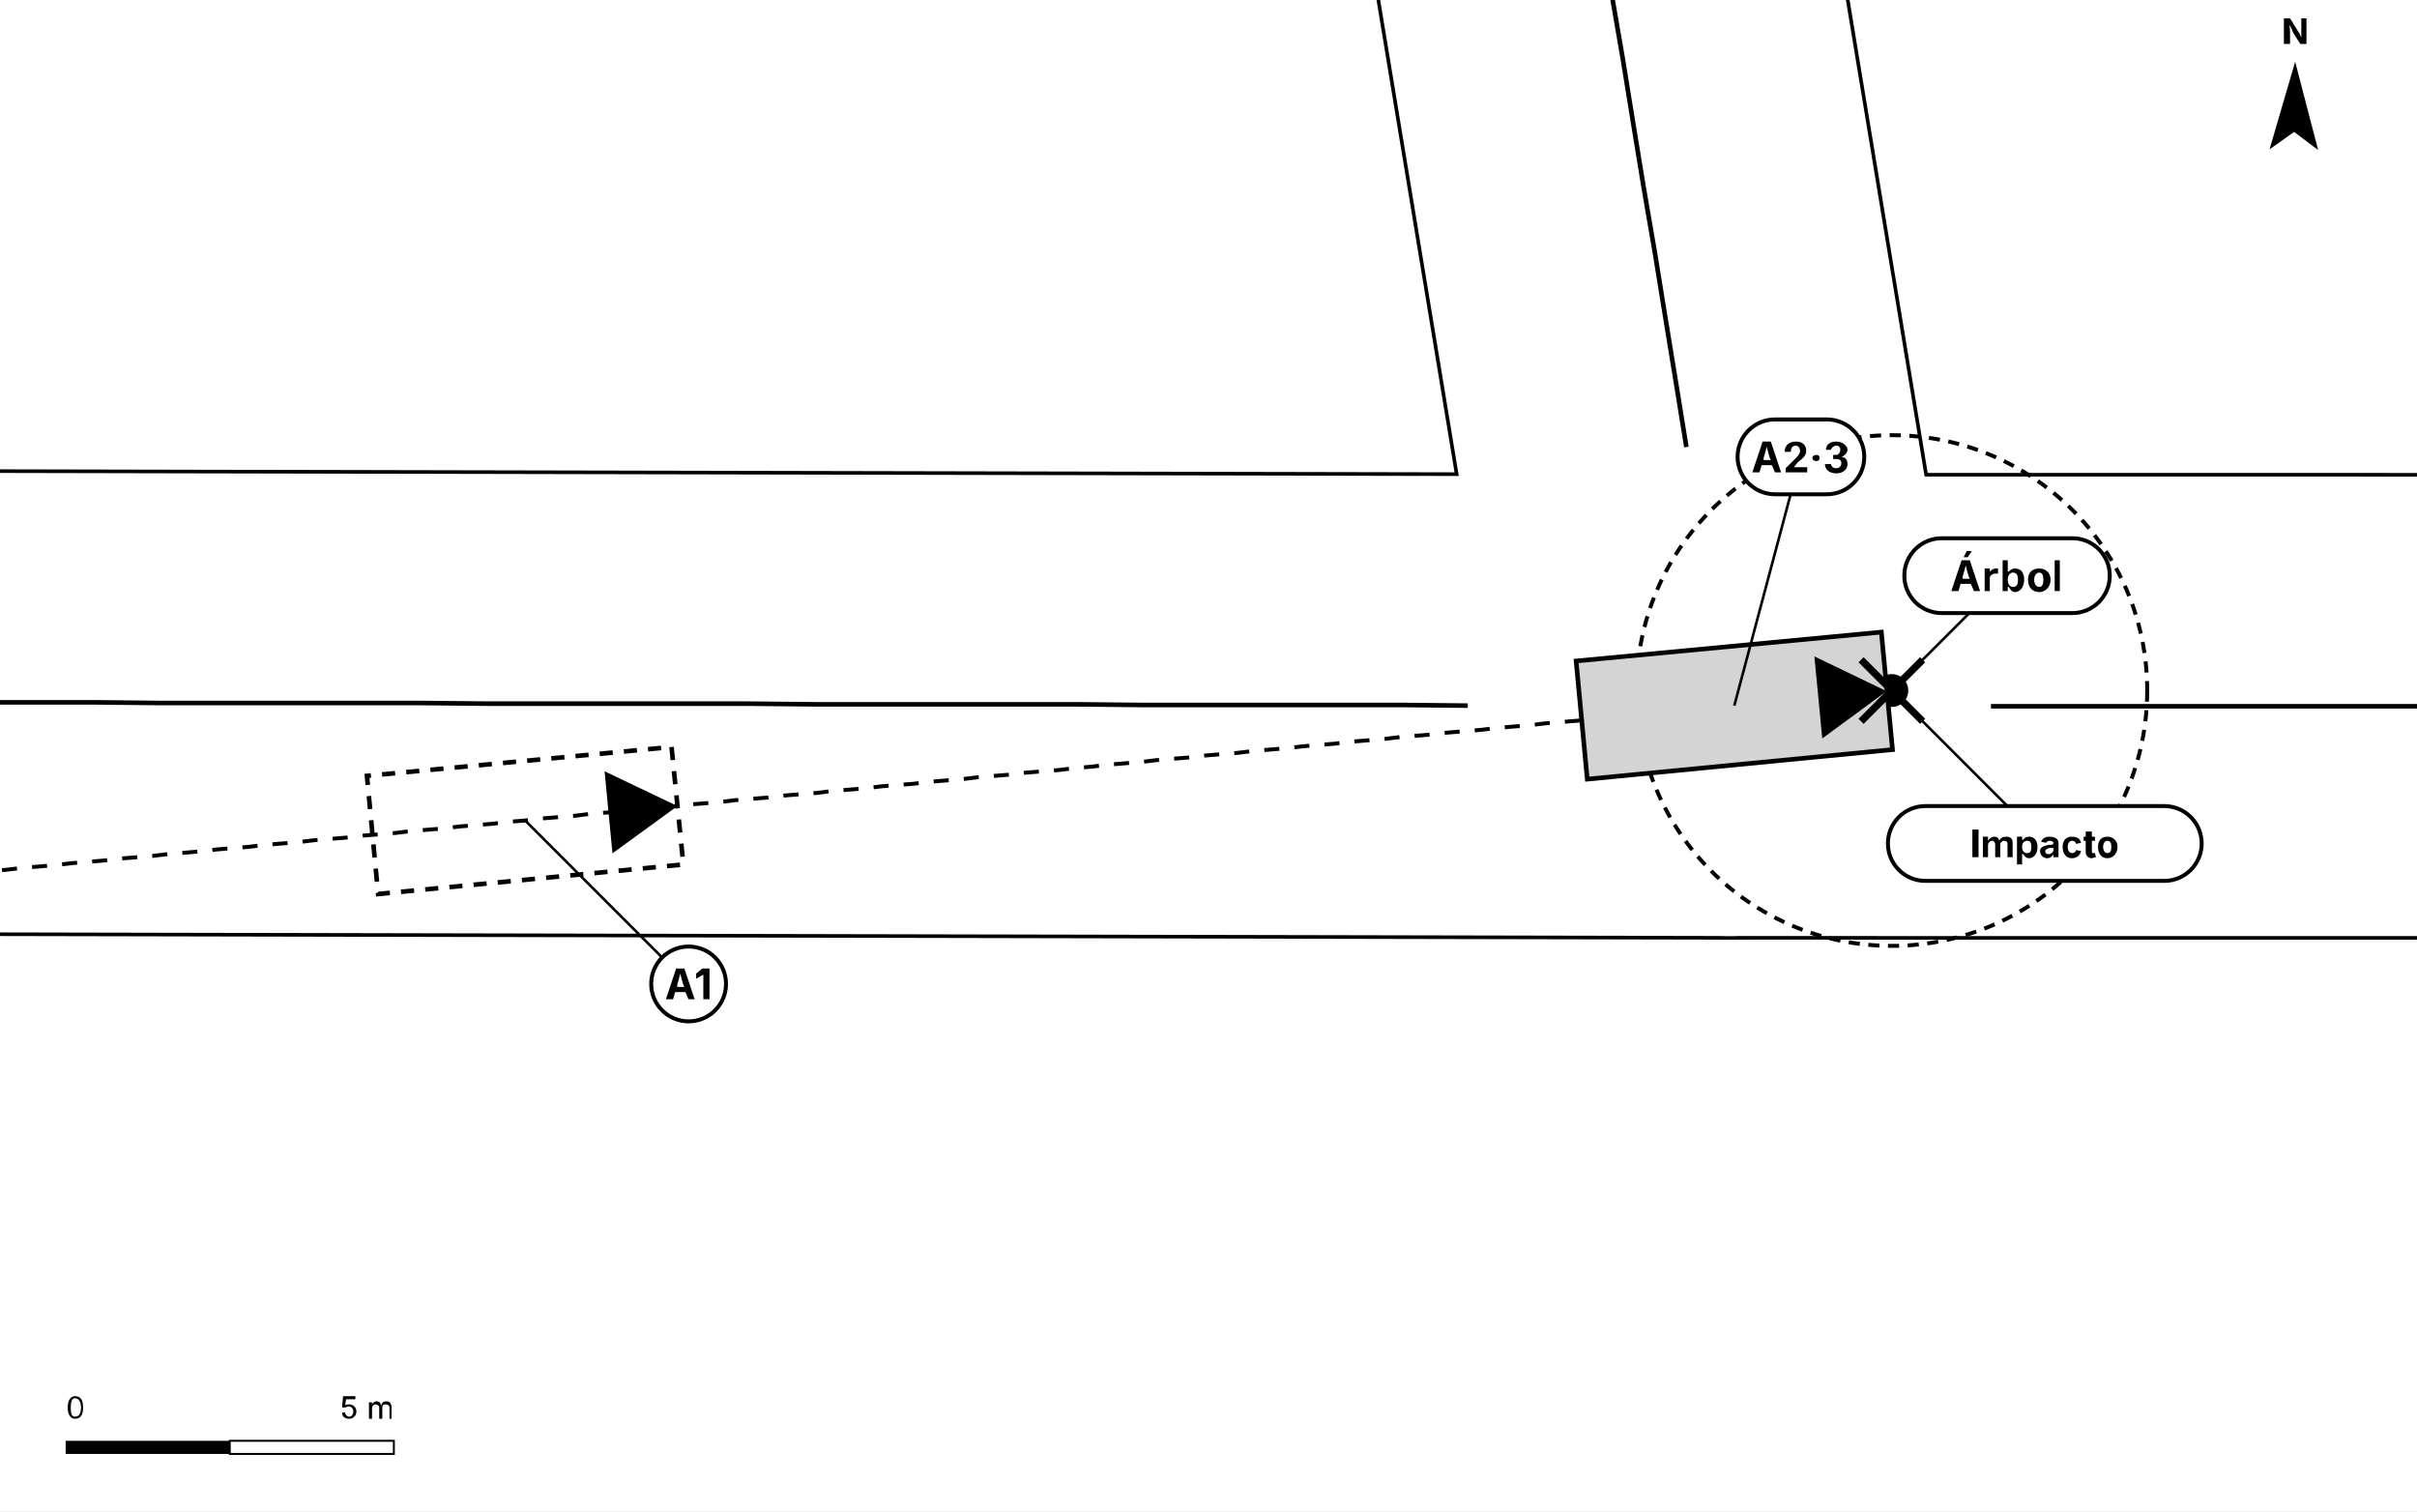
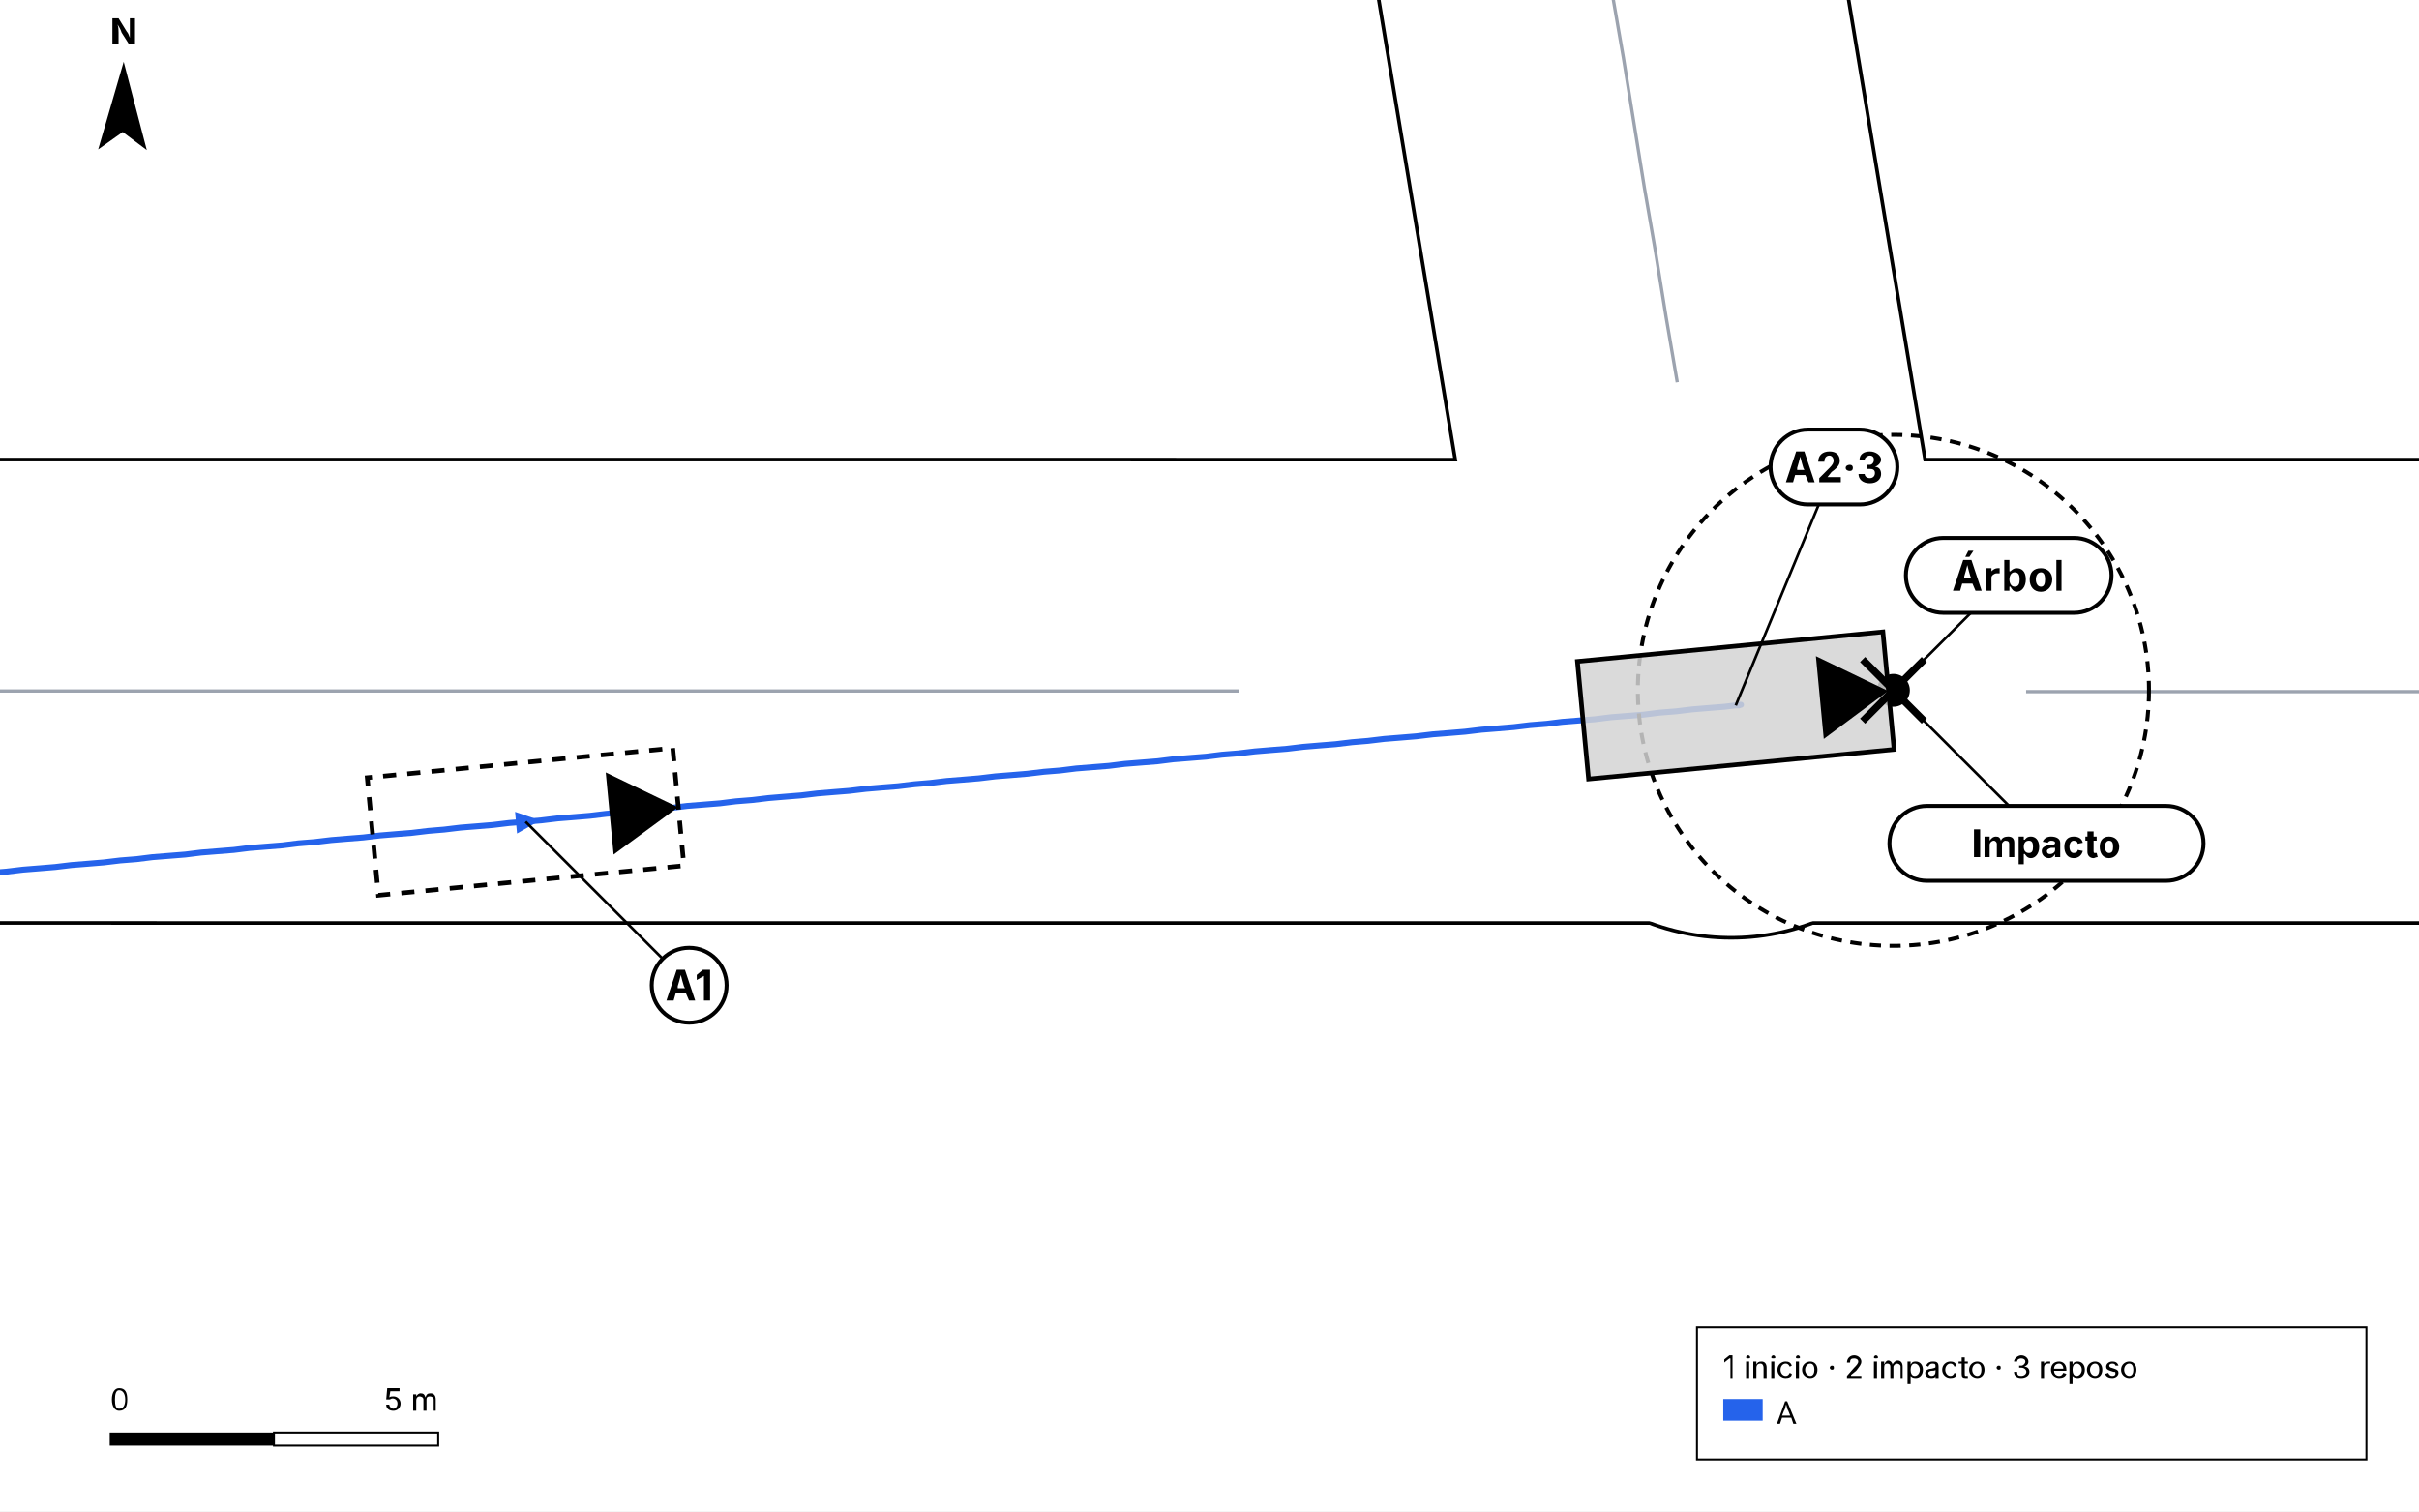
- <svg xmlns="http://www.w3.org/2000/svg" viewBox="-28.82 -10.52 36.82 23.02" preserveAspectRatio="xMidYMid meet" font-family="Inter, system-ui, sans-serif" role="img" aria-label="Croquis de la reconstrucción: la vía, cada vehículo antes del impacto, en el impacto y en reposo, el punto de impacto, el norte y la escala.">
-   <rect x="-28.82" y="-10.52" width="36.82" height="23.02" fill="#fff" />
-   <polyline points="222.53,0.25 -2.47,0.24 -227.47,-0.23" fill="none" stroke="#000" stroke-width="7.11" stroke-linejoin="round" stroke-linecap="round" />
-   <polyline points="-2.47,0.24 -39.14,-221.76" fill="none" stroke="#000" stroke-width="7.11" stroke-linejoin="round" stroke-linecap="round" />
-   <polyline points="222.53,0.25 -2.47,0.24 -227.47,-0.23" fill="none" stroke="#fff" stroke-opacity="1" stroke-width="7" stroke-linejoin="round" stroke-linecap="round" />
-   <polyline points="-2.47,0.24 -39.14,-221.76" fill="none" stroke="#fff" stroke-opacity="1" stroke-width="7" stroke-linejoin="round" stroke-linecap="round" />
-   <polyline points="222.53,0.25 221.53,0.25 220.54,0.25 219.54,0.25 218.54,0.25 217.55,0.25 216.55,0.25 215.56,0.25 214.56,0.25 213.57,0.25 212.57,0.25 211.58,0.25 210.58,0.25 209.58,0.25 208.59,0.25 207.59,0.25 206.6,0.25 205.6,0.25 204.61,0.25 203.61,0.25 202.62,0.25 201.62,0.25 200.62,0.25 199.63,0.25 198.63,0.25 197.64,0.25 196.64,0.25 195.65,0.25 194.65,0.25 193.65,0.25 192.66,0.25 191.66,0.25 190.67,0.25 189.67,0.25 188.68,0.25 187.68,0.25 186.69,0.25 185.69,0.25 184.69,0.25 183.7,0.25 182.7,0.25 181.71,0.25 180.71,0.25 179.72,0.25 178.72,0.25 177.73,0.25 176.73,0.25 175.73,0.25 174.74,0.25 173.74,0.25 172.75,0.25 171.75,0.25 170.76,0.25 169.76,0.25 168.77,0.25 167.77,0.25 166.77,0.25 165.78,0.25 164.78,0.25 163.79,0.25 162.79,0.25 161.8,0.25 160.8,0.25 159.81,0.25 158.81,0.25 157.81,0.25 156.82,0.25 155.82,0.25 154.83,0.25 153.83,0.25 152.84,0.25 151.84,0.25 150.85,0.25 149.85,0.25 148.85,0.25 147.86,0.25 146.86,0.25 145.87,0.25 144.87,0.25 143.88,0.25 142.88,0.25 141.88,0.25 140.89,0.25 139.89,0.25 138.9,0.25 137.9,0.25 136.91,0.25 135.91,0.25 134.92,0.25 133.92,0.25 132.92,0.25 131.93,0.25 130.93,0.25 129.94,0.25 128.94,0.25 127.95,0.25 126.95,0.25 125.96,0.25 124.96,0.25 123.96,0.25 122.97,0.25 121.97,0.25 120.98,0.25 119.98,0.25 118.99,0.25 117.99,0.25 117,0.25 116,0.24 115,0.24 114.01,0.24 113.01,0.24 112.02,0.24 111.02,0.24 110.03,0.24 109.03,0.24 108.04,0.24 107.04,0.24 106.04,0.24 105.05,0.24 104.05,0.24 103.06,0.24 102.06,0.24 101.07,0.24 100.07,0.24 99.08,0.24 98.08,0.24 97.08,0.24 96.09,0.24 95.09,0.24 94.1,0.24 93.1,0.24 92.11,0.24 91.11,0.24 90.11,0.24 89.12,0.24 88.12,0.24 87.13,0.24 86.13,0.24 85.14,0.24 84.14,0.24 83.15,0.24 82.15,0.24 81.15,0.24 80.16,0.24 79.16,0.24 78.17,0.24 77.17,0.24 76.18,0.24 75.18,0.24 74.19,0.24 73.19,0.24 72.19,0.24 71.2,0.24 70.2,0.24 69.21,0.24 68.21,0.24 67.22,0.24 66.22,0.24 65.23,0.24 64.23,0.24 63.23,0.24 62.24,0.24 61.24,0.24 60.25,0.24 59.25,0.24 58.26,0.24 57.26,0.24 56.27,0.24 55.27,0.24 54.27,0.24 53.28,0.24 52.28,0.24 51.29,0.24 50.29,0.24 49.3,0.24 48.3,0.24 47.31,0.24 46.31,0.24 45.31,0.24 44.32,0.24 43.32,0.24 42.33,0.24 41.33,0.24 40.34,0.24 39.34,0.24 38.34,0.24 37.35,0.24 36.35,0.24 35.36,0.24 34.36,0.24 33.37,0.24 32.37,0.24 31.38,0.24 30.38,0.24 29.38,0.24 28.39,0.24 27.39,0.24 26.4,0.24 25.4,0.24 24.41,0.24 23.41,0.24 22.42,0.24 21.42,0.24 20.42,0.24 19.43,0.24 18.43,0.24 17.44,0.24 16.44,0.24 15.45,0.24 14.45,0.24 13.46,0.24 12.46,0.24 11.46,0.24 10.47,0.24 9.47,0.24 8.48,0.24 7.48,0.24 6.49,0.24 5.49,0.24 4.5,0.24 3.5,0.24 2.5,0.24 1.51,0.24" fill="none" stroke="#000" stroke-width="0.07" />
-   <polyline points="-6.46,0.23 -7.45,0.22 -8.45,0.22 -9.44,0.22 -10.44,0.22 -11.43,0.22 -12.43,0.21 -13.43,0.21 -14.42,0.21 -15.42,0.21 -16.41,0.21 -17.41,0.2 -18.4,0.2 -19.4,0.2 -20.39,0.2 -21.39,0.2 -22.39,0.19 -23.38,0.19 -24.38,0.19 -25.37,0.19 -26.37,0.19 -27.36,0.18 -28.36,0.18 -29.35,0.18 -30.35,0.18 -31.35,0.18 -32.34,0.17 -33.34,0.17 -34.33,0.17 -35.33,0.17 -36.32,0.17 -37.32,0.16 -38.31,0.16 -39.31,0.16 -40.31,0.16 -41.3,0.16 -42.3,0.15 -43.29,0.15 -44.29,0.15 -45.28,0.15 -46.28,0.14 -47.27,0.14 -48.27,0.14 -49.27,0.14 -50.26,0.14 -51.26,0.13 -52.25,0.13 -53.25,0.13 -54.24,0.13 -55.24,0.13 -56.23,0.12 -57.23,0.12 -58.23,0.12 -59.22,0.12 -60.22,0.12 -61.21,0.11 -62.21,0.11 -63.2,0.11 -64.2,0.11 -65.19,0.11 -66.19,0.1 -67.19,0.1 -68.18,0.1 -69.18,0.1 -70.17,0.1 -71.17,0.09 -72.16,0.09 -73.16,0.09 -74.16,0.09 -75.15,0.09 -76.15,0.08 -77.14,0.08 -78.14,0.08 -79.13,0.08 -80.13,0.07 -81.12,0.07 -82.12,0.07 -83.12,0.07 -84.11,0.07 -85.11,0.06 -86.1,0.06 -87.1,0.06 -88.09,0.06 -89.09,0.06 -90.08,0.05 -91.08,0.05 -92.08,0.05 -93.07,0.05 -94.07,0.05 -95.06,0.04 -96.06,0.04 -97.05,0.04 -98.05,0.04 -99.04,0.04 -100.04,0.03 -101.04,0.03 -102.03,0.03 -103.03,0.03 -104.02,0.03 -105.02,0.02 -106.01,0.02 -107.01,0.02 -108,0.02 -109,0.02 -110,0.01 -110.99,0.01 -111.99,0.01 -112.98,0.01 -113.98,0.01 -114.97,0 -115.97,0 -116.96,0 -117.96,0 -118.96,-0.01 -119.95,-0.01 -120.95,-0.01 -121.94,-0.01 -122.94,-0.01 -123.93,-0.02 -124.93,-0.02 -125.93,-0.02 -126.92,-0.02 -127.92,-0.02 -128.91,-0.03 -129.91,-0.03 -130.9,-0.03 -131.9,-0.03 -132.89,-0.03 -133.89,-0.04 -134.89,-0.04 -135.88,-0.04 -136.88,-0.04 -137.87,-0.04 -138.87,-0.05 -139.86,-0.05 -140.86,-0.05 -141.85,-0.05 -142.85,-0.05 -143.85,-0.06 -144.84,-0.06 -145.84,-0.06 -146.83,-0.06 -147.83,-0.06 -148.82,-0.07 -149.82,-0.07 -150.81,-0.07 -151.81,-0.07 -152.81,-0.07 -153.8,-0.08 -154.8,-0.08 -155.79,-0.08 -156.79,-0.08 -157.78,-0.09 -158.78,-0.09 -159.77,-0.09 -160.77,-0.09 -161.77,-0.09 -162.76,-0.1 -163.76,-0.1 -164.75,-0.1 -165.75,-0.1 -166.74,-0.1 -167.74,-0.11 -168.73,-0.11 -169.73,-0.11 -170.73,-0.11 -171.72,-0.11 -172.72,-0.12 -173.71,-0.12 -174.71,-0.12 -175.7,-0.12 -176.7,-0.12 -177.69,-0.13 -178.69,-0.13 -179.69,-0.13 -180.68,-0.13 -181.68,-0.13 -182.67,-0.14 -183.67,-0.14 -184.66,-0.14 -185.66,-0.14 -186.66,-0.14 -187.65,-0.15 -188.65,-0.15 -189.64,-0.15 -190.64,-0.15 -191.63,-0.15 -192.63,-0.16 -193.62,-0.16 -194.62,-0.16 -195.62,-0.16 -196.61,-0.17 -197.61,-0.17 -198.6,-0.17 -199.6,-0.17 -200.59,-0.17 -201.59,-0.18 -202.58,-0.18 -203.58,-0.18 -204.58,-0.18 -205.57,-0.18 -206.57,-0.19 -207.56,-0.19 -208.56,-0.19 -209.55,-0.19 -210.55,-0.19 -211.54,-0.2 -212.54,-0.2 -213.54,-0.2 -214.53,-0.2 -215.53,-0.2 -216.52,-0.21 -217.52,-0.21 -218.51,-0.21 -219.51,-0.21 -220.5,-0.21 -221.5,-0.22 -222.5,-0.22 -223.49,-0.22 -224.49,-0.22 -225.48,-0.22 -226.48,-0.23 -227.47,-0.23" fill="none" stroke="#000" stroke-width="0.07" />
-   <polyline points="-3.13,-3.71 -3.29,-4.7 -3.45,-5.68 -3.61,-6.67 -3.78,-7.66 -3.94,-8.64 -4.1,-9.63 -4.27,-10.62 -4.43,-11.6 -4.59,-12.59 -4.76,-13.58 -4.92,-14.56 -5.08,-15.55 -5.24,-16.54 -5.41,-17.52 -5.57,-18.51 -5.73,-19.5 -5.9,-20.48 -6.06,-21.47 -6.22,-22.46 -6.39,-23.44 -6.55,-24.43 -6.71,-25.42 -6.87,-26.4 -7.04,-27.39 -7.2,-28.38 -7.36,-29.36 -7.53,-30.35 -7.69,-31.34 -7.85,-32.32 -8.01,-33.31 -8.18,-34.3 -8.34,-35.28 -8.5,-36.27 -8.67,-37.26 -8.83,-38.24 -8.99,-39.23 -9.16,-40.22 -9.32,-41.2 -9.48,-42.19 -9.64,-43.18 -9.81,-44.16 -9.97,-45.15 -10.13,-46.14 -10.3,-47.12 -10.46,-48.11 -10.62,-49.1 -10.79,-50.08 -10.95,-51.07 -11.11,-52.06 -11.27,-53.04 -11.44,-54.03 -11.6,-55.02 -11.76,-56 -11.93,-56.99 -12.09,-57.98 -12.25,-58.96 -12.42,-59.95 -12.58,-60.94 -12.74,-61.92 -12.9,-62.91 -13.07,-63.9 -13.23,-64.88 -13.39,-65.87 -13.56,-66.86 -13.72,-67.84 -13.88,-68.83 -14.04,-69.82 -14.21,-70.8 -14.37,-71.79 -14.53,-72.78 -14.7,-73.76 -14.86,-74.75 -15.02,-75.74 -15.19,-76.72 -15.35,-77.71 -15.51,-78.7 -15.67,-79.68 -15.84,-80.67 -16,-81.66 -16.16,-82.64 -16.33,-83.63 -16.49,-84.61 -16.65,-85.6 -16.82,-86.59 -16.98,-87.57 -17.14,-88.56 -17.3,-89.55 -17.47,-90.53 -17.63,-91.52 -17.79,-92.51 -17.96,-93.49 -18.12,-94.48 -18.28,-95.47 -18.45,-96.45 -18.61,-97.44 -18.77,-98.43 -18.93,-99.41 -19.1,-100.4 -19.26,-101.39 -19.42,-102.37 -19.59,-103.36 -19.75,-104.35 -19.91,-105.33 -20.07,-106.32 -20.24,-107.31 -20.4,-108.29 -20.56,-109.28 -20.73,-110.27 -20.89,-111.25 -21.05,-112.24 -21.22,-113.23 -21.38,-114.21 -21.54,-115.2 -21.7,-116.19 -21.87,-117.17 -22.03,-118.16 -22.19,-119.15 -22.36,-120.13 -22.52,-121.12 -22.68,-122.11 -22.85,-123.09 -23.01,-124.08 -23.17,-125.07 -23.33,-126.05 -23.5,-127.04 -23.66,-128.03 -23.82,-129.01 -23.99,-130 -24.15,-130.99 -24.31,-131.97 -24.48,-132.96 -24.64,-133.95 -24.8,-134.93 -24.96,-135.92 -25.13,-136.91 -25.29,-137.89 -25.45,-138.88 -25.62,-139.87 -25.78,-140.85 -25.94,-141.84 -26.1,-142.83 -26.27,-143.81 -26.43,-144.8 -26.59,-145.79 -26.76,-146.77 -26.92,-147.76 -27.08,-148.75 -27.25,-149.73 -27.41,-150.72 -27.57,-151.71 -27.73,-152.69 -27.9,-153.68 -28.06,-154.67 -28.22,-155.65 -28.39,-156.64 -28.55,-157.63 -28.71,-158.61 -28.88,-159.6 -29.04,-160.59 -29.2,-161.57 -29.36,-162.56 -29.53,-163.55 -29.69,-164.53 -29.85,-165.52 -30.02,-166.51 -30.18,-167.49 -30.34,-168.48 -30.51,-169.47 -30.67,-170.45 -30.83,-171.44 -30.99,-172.42 -31.16,-173.41 -31.32,-174.4 -31.48,-175.38 -31.65,-176.37 -31.81,-177.36 -31.97,-178.34 -32.13,-179.33 -32.3,-180.32 -32.46,-181.3 -32.62,-182.29 -32.79,-183.28 -32.95,-184.26 -33.11,-185.25 -33.28,-186.24 -33.44,-187.22 -33.6,-188.21 -33.76,-189.2 -33.93,-190.18 -34.09,-191.17 -34.25,-192.16 -34.42,-193.14 -34.58,-194.13 -34.74,-195.12 -34.91,-196.1 -35.07,-197.09 -35.23,-198.08 -35.39,-199.06 -35.56,-200.05 -35.72,-201.04 -35.88,-202.02 -36.05,-203.01 -36.21,-204 -36.37,-204.98 -36.54,-205.97 -36.7,-206.96 -36.86,-207.94 -37.02,-208.93 -37.19,-209.92 -37.35,-210.9 -37.51,-211.89 -37.68,-212.88 -37.84,-213.86 -38,-214.85 -38.16,-215.84 -38.33,-216.82 -38.49,-217.81 -38.65,-218.8 -38.82,-219.78 -38.98,-220.77 -39.14,-221.76" fill="none" stroke="#000" stroke-width="0.07" />
-   <polyline points="-39.32,3.74 -39.08,3.71 -38.83,3.69 -38.58,3.67 -38.34,3.64 -38.09,3.62 -37.84,3.59 -37.6,3.57 -37.35,3.55 -37.1,3.52 -36.86,3.5 -36.61,3.48 -36.36,3.45 -36.12,3.43 -35.87,3.41 -35.62,3.38 -35.38,3.36 -35.13,3.34 -34.88,3.31 -34.64,3.29 -34.39,3.27 -34.14,3.24 -33.9,3.22 -33.65,3.2 -33.4,3.17 -33.16,3.15 -32.91,3.13 -32.66,3.1 -32.42,3.08 -32.17,3.06 -31.92,3.03 -31.68,3.01 -31.43,2.99 -31.18,2.96 -30.94,2.94 -30.69,2.92 -30.44,2.89 -30.2,2.87 -29.95,2.85 -29.7,2.82 -29.46,2.8 -29.21,2.77 -28.96,2.75 -28.72,2.73 -28.47,2.7 -28.22,2.68 -27.98,2.66 -27.73,2.63 -27.48,2.61 -27.24,2.59 -26.99,2.56 -26.74,2.54 -26.5,2.52 -26.25,2.49 -26,2.47 -25.76,2.45 -25.51,2.42 -25.26,2.4 -25.02,2.38 -24.77,2.35 -24.52,2.33 -24.28,2.31 -24.03,2.28 -23.78,2.26 -23.54,2.24 -23.29,2.21 -23.04,2.19 -22.8,2.17 -22.55,2.14 -22.3,2.12 -22.06,2.1 -21.81,2.07 -21.56,2.05 -21.32,2.03 -21.07,2 -20.82,1.98 -20.58,1.95 -20.33,1.93 -20.08,1.91 -19.84,1.88 -19.59,1.86 -19.34,1.84 -19.1,1.81 -18.85,1.79 -18.6,1.77 -18.36,1.74 -18.11,1.72 -17.86,1.7 -17.62,1.67 -17.37,1.65 -17.12,1.63 -16.88,1.6 -16.63,1.58 -16.38,1.56 -16.14,1.53 -15.89,1.51 -15.64,1.49 -15.4,1.46 -15.15,1.44 -14.9,1.42 -14.66,1.39 -14.41,1.37 -14.16,1.35 -13.92,1.32 -13.67,1.3 -13.42,1.28 -13.18,1.25 -12.93,1.23 -12.68,1.21 -12.44,1.18 -12.19,1.16 -11.94,1.13 -11.7,1.11 -11.45,1.09 -11.2,1.06 -10.96,1.04 -10.71,1.02 -10.46,0.99 -10.22,0.97 -9.97,0.95 -9.72,0.92 -9.48,0.9 -9.23,0.88 -8.98,0.85 -8.74,0.83 -8.49,0.81 -8.24,0.78 -8,0.76 -7.75,0.74 -7.5,0.71 -7.26,0.69 -7.01,0.67 -6.76,0.64 -6.52,0.62 -6.27,0.6 -6.02,0.57 -5.78,0.55 -5.53,0.53 -5.28,0.5 -5.04,0.48 -4.79,0.46 -4.54,0.43 -4.3,0.41 -4.05,0.39 -3.8,0.36 -3.56,0.34 -3.31,0.31 -3.06,0.29 -2.82,0.27 -2.57,0.24 -2.32,0.22 -2.34,0.22 -2.35,0.22 -2.36,0.22 -2.37,0.23 -2.37,0.23 -2.38,0.23 -2.39,0.23 -2.39,0.23 -2.4,0.23 -2.4,0.23 -2.4,0.23 -2.4,0.23 -2.4,0.23 -2.4,0.23 -2.4,0.23 -2.4,0.23 -2.4,0.23 -2.4,0.23 -2.4,0.23 -2.4,0.23 -2.4,0.23 -2.4,0.23 -2.4,0.23 -2.4,0.23 -2.4,0.23 -2.4,0.23 -2.4,0.23 -2.4,0.23 -2.4,0.23 -2.4,0.23 -2.4,0.23 -2.4,0.23 -2.4,0.23 -2.4,0.23 -2.4,0.23 -2.4,0.23 -2.4,0.23 -2.4,0.23 -2.4,0.23 -2.4,0.23 -2.4,0.23 -2.4,0.23 -2.4,0.23 -2.4,0.23 -2.4,0.23 -2.4,0.23 -2.4,0.23 -2.4,0.23 -2.4,0.23 -2.4,0.23 -2.4,0.23 -2.4,0.23 -2.4,0.23 -2.4,0.23 -2.4,0.23 -2.4,0.23 -2.4,0.23 -2.4,0.23 -2.4,0.23 -2.4,0.23 -2.4,0.23 -2.4,0.23 -2.4,0.23 -2.4,0.23 -2.4,0.23 -2.4,0.23 -2.4,0.23 -2.4,0.23 -2.4,0.23 -2.4,0.23 -2.4,0.23 -2.4,0.23 -2.4,0.23 -2.4,0.23 -2.4,0.23 -2.4,0.23 -2.4,0.23 -2.4,0.23 -2.4,0.23 -2.4,0.23 -2.4,0.23 -2.4,0.23 -2.4,0.23 -2.4,0.23 -2.4,0.23 -2.4,0.23 -2.4,0.23 -2.4,0.23 -2.4,0.23 -2.4,0.23 -2.4,0.23 -2.4,0.23 -2.4,0.23 -2.4,0.23 -2.4,0.23 -2.4,0.23 -2.4,0.23 -2.4,0.23 -2.4,0.23 -2.4,0.23 -2.4,0.23 -2.4,0.23 -2.4,0.23 -2.4,0.23 -2.4,0.23 -2.4,0.23 -2.4,0.23 -2.4,0.23 -2.4,0.23 -2.4,0.23 -2.4,0.23 -2.4,0.23 -2.4,0.23" fill="none" stroke="#000" stroke-width="0.06" stroke-dasharray="0.23 0.23" />
+ <svg xmlns="http://www.w3.org/2000/svg" viewBox="-28.82 -10.51 36.82 23.01" preserveAspectRatio="xMidYMid meet" font-family="Inter, system-ui, sans-serif" role="img" aria-label="Croquis de la reconstrucción: la vía, cada vehículo antes del impacto, en el impacto y en reposo, el punto de impacto, el norte y la escala.">
+   <rect x="-28.82" y="-10.51" width="36.82" height="23.01" fill="#fff" />
+   <polyline points="222.53,0.02 -227.47,0.01" fill="none" stroke="#000" stroke-width="7.11" stroke-linejoin="round" stroke-linecap="round" data-borde="0" data-ancho="7" />
+   <polyline points="-2.47,0.24 -39.37,-221.72" fill="none" stroke="#000" stroke-width="7.11" stroke-linejoin="round" stroke-linecap="round" data-borde="1" data-ancho="7" />
+   <polyline points="222.53,0.02 -227.47,0.01" fill="none" stroke="#fff" stroke-opacity="1" stroke-width="7" stroke-linejoin="round" stroke-linecap="round" />
+   <polyline points="-2.47,0.24 -39.37,-221.72" fill="none" stroke="#fff" stroke-opacity="1" stroke-width="7" stroke-linejoin="round" stroke-linecap="round" />
+   <polyline points="222.53,0.02 221.53,0.02 220.53,0.02 219.53,0.02 218.54,0.02 217.54,0.02 216.54,0.02 215.54,0.02 214.54,0.02 213.55,0.02 212.55,0.02 211.55,0.02 210.55,0.02 209.56,0.02 208.56,0.02 207.56,0.02 206.56,0.02 205.56,0.02 204.57,0.02 203.57,0.02 202.57,0.02 201.57,0.02 200.58,0.02 199.58,0.02 198.58,0.02 197.58,0.02 196.58,0.02 195.59,0.02 194.59,0.02 193.59,0.02 192.59,0.02 191.6,0.02 190.6,0.02 189.6,0.02 188.6,0.02 187.6,0.02 186.61,0.02 185.61,0.02 184.61,0.02 183.61,0.02 182.62,0.02 181.62,0.02 180.62,0.02 179.62,0.02 178.62,0.02 177.63,0.02 176.63,0.02 175.63,0.02 174.63,0.02 173.64,0.02 172.64,0.02 171.64,0.02 170.64,0.02 169.64,0.02 168.65,0.02 167.65,0.02 166.65,0.02 165.65,0.02 164.66,0.02 163.66,0.02 162.66,0.02 161.66,0.02 160.66,0.02 159.67,0.02 158.67,0.02 157.67,0.02 156.67,0.02 155.68,0.02 154.68,0.02 153.68,0.02 152.68,0.02 151.68,0.02 150.69,0.02 149.69,0.02 148.69,0.02 147.69,0.02 146.7,0.02 145.7,0.02 144.7,0.02 143.7,0.02 142.7,0.02 141.71,0.02 140.71,0.02 139.71,0.02 138.71,0.02 137.72,0.02 136.72,0.02 135.72,0.02 134.72,0.02 133.72,0.02 132.73,0.02 131.73,0.02 130.73,0.02 129.73,0.02 128.74,0.02 127.74,0.02 126.74,0.02 125.74,0.02 124.74,0.02 123.75,0.02 122.75,0.02 121.75,0.02 120.75,0.02 119.76,0.02 118.76,0.02 117.76,0.02 116.76,0.02 115.76,0.02 114.77,0.02 113.77,0.02 112.77,0.02 111.77,0.02 110.78,0.02 109.78,0.02 108.78,0.02 107.78,0.02 106.78,0.02 105.79,0.02 104.79,0.02 103.79,0.02 102.79,0.02 101.79,0.02 100.8,0.02 99.8,0.02 98.8,0.02 97.8,0.02 96.81,0.02 95.81,0.02 94.81,0.02 93.81,0.02 92.81,0.02 91.82,0.02 90.82,0.02 89.82,0.02 88.82,0.02 87.83,0.02 86.83,0.02 85.83,0.02 84.83,0.02 83.83,0.02 82.84,0.02 81.84,0.02 80.84,0.02 79.84,0.02 78.85,0.02 77.85,0.02 76.85,0.02 75.85,0.02 74.85,0.02 73.86,0.02 72.86,0.02 71.86,0.02 70.86,0.02 69.87,0.02 68.87,0.02 67.87,0.02 66.87,0.02 65.87,0.02 64.88,0.02 63.88,0.02 62.88,0.02 61.88,0.02 60.89,0.02 59.89,0.02 58.89,0.02 57.89,0.02 56.89,0.02 55.9,0.02 54.9,0.02 53.9,0.02 52.9,0.02 51.91,0.02 50.91,0.02 49.91,0.02 48.91,0.02 47.91,0.02 46.92,0.02 45.92,0.02 44.92,0.02 43.92,0.02 42.93,0.02 41.93,0.02 40.93,0.02 39.93,0.02 38.93,0.02 37.94,0.02 36.94,0.02 35.94,0.02 34.94,0.02 33.95,0.02 32.95,0.02 31.95,0.02 30.95,0.02 29.95,0.02 28.96,0.02 27.96,0.02 26.96,0.02 25.96,0.02 24.97,0.02 23.97,0.02 22.97,0.02 21.97,0.02 20.97,0.02 19.98,0.02 18.98,0.02 17.98,0.02 16.98,0.02 15.99,0.02 14.99,0.02 13.99,0.02 12.99,0.02 11.99,0.02 11,0.02 10,0.02 9,0.02 8,0.02 7.01,0.02 6.01,0.02 5.01,0.02 4.01,0.02 3.01,0.02 2.02,0.02" fill="none" stroke="#9ca3af" stroke-width="0.05" data-carril="si" />
+   <polyline points="-9.96,0.01 -10.95,0.01 -11.95,0.01 -12.95,0.01 -13.95,0.01 -14.95,0.01 -15.94,0.01 -16.94,0.01 -17.94,0.01 -18.94,0.01 -19.93,0.01 -20.93,0.01 -21.93,0.01 -22.93,0.01 -23.93,0.01 -24.92,0.01 -25.92,0.01 -26.92,0.01 -27.92,0.01 -28.91,0.01 -29.91,0.01 -30.91,0.01 -31.91,0.01 -32.91,0.01 -33.9,0.01 -34.9,0.01 -35.9,0.01 -36.9,0.01 -37.89,0.01 -38.89,0.01 -39.89,0.01 -40.89,0.01 -41.89,0.01 -42.88,0.01 -43.88,0.01 -44.88,0.01 -45.88,0.01 -46.87,0.01 -47.87,0.01 -48.87,0.01 -49.87,0.01 -50.87,0.01 -51.86,0.01 -52.86,0.01 -53.86,0.01 -54.86,0.01 -55.85,0.01 -56.85,0.01 -57.85,0.01 -58.85,0.01 -59.85,0.01 -60.84,0.01 -61.84,0.01 -62.84,0.01 -63.84,0.01 -64.83,0.01 -65.83,0.01 -66.83,0.01 -67.83,0.01 -68.83,0.01 -69.82,0.01 -70.82,0.01 -71.82,0.01 -72.82,0.01 -73.82,0.01 -74.81,0.01 -75.81,0.01 -76.81,0.01 -77.81,0.01 -78.8,0.01 -79.8,0.01 -80.8,0.01 -81.8,0.01 -82.8,0.01 -83.79,0.01 -84.79,0.01 -85.79,0.01 -86.79,0.01 -87.78,0.01 -88.78,0.01 -89.78,0.01 -90.78,0.01 -91.78,0.01 -92.77,0.01 -93.77,0.01 -94.77,0.01 -95.77,0.01 -96.76,0.01 -97.76,0.01 -98.76,0.01 -99.76,0.01 -100.76,0.01 -101.75,0.01 -102.75,0.01 -103.75,0.01 -104.75,0.01 -105.74,0.01 -106.74,0.01 -107.74,0.01 -108.74,0.01 -109.74,0.01 -110.73,0.01 -111.73,0.01 -112.73,0.01 -113.73,0.01 -114.72,0.01 -115.72,0.01 -116.72,0.01 -117.72,0.01 -118.72,0.01 -119.71,0.01 -120.71,0.01 -121.71,0.01 -122.71,0.01 -123.7,0.01 -124.7,0.01 -125.7,0.01 -126.7,0.01 -127.7,0.01 -128.69,0.01 -129.69,0.01 -130.69,0.01 -131.69,0.01 -132.68,0.01 -133.68,0.01 -134.68,0.01 -135.68,0.01 -136.68,0.01 -137.67,0.01 -138.67,0.01 -139.67,0.01 -140.67,0.01 -141.66,0.01 -142.66,0.01 -143.66,0.01 -144.66,0.01 -145.66,0.01 -146.65,0.01 -147.65,0.01 -148.65,0.01 -149.65,0.01 -150.64,0.01 -151.64,0.01 -152.64,0.01 -153.64,0.01 -154.64,0.01 -155.63,0.01 -156.63,0.01 -157.63,0.01 -158.63,0.01 -159.62,0.01 -160.62,0.01 -161.62,0.01 -162.62,0.01 -163.62,0.01 -164.61,0.01 -165.61,0.01 -166.61,0.01 -167.61,0.01 -168.6,0.01 -169.6,0.01 -170.6,0.01 -171.6,0.01 -172.6,0.01 -173.59,0.01 -174.59,0.01 -175.59,0.01 -176.59,0.01 -177.58,0.01 -178.58,0.01 -179.58,0.01 -180.58,0.01 -181.58,0.01 -182.57,0.01 -183.57,0.01 -184.57,0.01 -185.57,0.01 -186.56,0.01 -187.56,0.01 -188.56,0.01 -189.56,0.01 -190.56,0.01 -191.55,0.01 -192.55,0.01 -193.55,0.01 -194.55,0.01 -195.54,0.01 -196.54,0.01 -197.54,0.01 -198.54,0.01 -199.54,0.01 -200.53,0.01 -201.53,0.01 -202.53,0.01 -203.53,0.01 -204.52,0.01 -205.52,0.01 -206.52,0.01 -207.52,0.01 -208.52,0.01 -209.51,0.01 -210.51,0.01 -211.51,0.01 -212.51,0.01 -213.5,0.01 -214.5,0.01 -215.5,0.01 -216.5,0.01 -217.5,0.01 -218.49,0.01 -219.49,0.01 -220.49,0.01 -221.49,0.01 -222.48,0.01 -223.48,0.01 -224.48,0.01 -225.48,0.01 -226.48,0.01 -227.47,0.01" fill="none" stroke="#9ca3af" stroke-width="0.05" data-carril="si" />
+   <polyline points="-3.29,-4.69 -3.46,-5.68 -3.62,-6.67 -3.79,-7.65 -3.95,-8.64 -4.11,-9.63 -4.28,-10.61 -4.44,-11.6 -4.61,-12.59 -4.77,-13.57 -4.93,-14.56 -5.1,-15.55 -5.26,-16.53 -5.43,-17.52 -5.59,-18.51 -5.75,-19.49 -5.92,-20.48 -6.08,-21.46 -6.25,-22.45 -6.41,-23.44 -6.57,-24.42 -6.74,-25.41 -6.9,-26.4 -7.07,-27.38 -7.23,-28.37 -7.39,-29.36 -7.56,-30.34 -7.72,-31.33 -7.89,-32.32 -8.05,-33.3 -8.21,-34.29 -8.38,-35.27 -8.54,-36.26 -8.71,-37.25 -8.87,-38.23 -9.03,-39.22 -9.2,-40.21 -9.36,-41.19 -9.53,-42.18 -9.69,-43.17 -9.85,-44.15 -10.02,-45.14 -10.18,-46.13 -10.35,-47.11 -10.51,-48.1 -10.67,-49.09 -10.84,-50.07 -11,-51.06 -11.17,-52.04 -11.33,-53.03 -11.49,-54.02 -11.66,-55 -11.82,-55.99 -11.99,-56.98 -12.15,-57.96 -12.31,-58.95 -12.48,-59.94 -12.64,-60.92 -12.81,-61.91 -12.97,-62.9 -13.13,-63.88 -13.3,-64.87 -13.46,-65.85 -13.63,-66.84 -13.79,-67.83 -13.95,-68.81 -14.12,-69.8 -14.28,-70.79 -14.45,-71.77 -14.61,-72.76 -14.77,-73.75 -14.94,-74.73 -15.1,-75.72 -15.27,-76.71 -15.43,-77.69 -15.59,-78.68 -15.76,-79.67 -15.92,-80.65 -16.09,-81.64 -16.25,-82.62 -16.41,-83.61 -16.58,-84.6 -16.74,-85.58 -16.91,-86.57 -17.07,-87.56 -17.23,-88.54 -17.4,-89.53 -17.56,-90.52 -17.73,-91.5 -17.89,-92.49 -18.05,-93.48 -18.22,-94.46 -18.38,-95.45 -18.55,-96.44 -18.71,-97.42 -18.87,-98.41 -19.04,-99.39 -19.2,-100.38 -19.37,-101.37 -19.53,-102.35 -19.69,-103.34 -19.86,-104.33 -20.02,-105.31 -20.19,-106.3 -20.35,-107.29 -20.51,-108.27 -20.68,-109.26 -20.84,-110.25 -21.01,-111.23 -21.17,-112.22 -21.33,-113.2 -21.5,-114.19 -21.66,-115.18 -21.83,-116.16 -21.99,-117.15 -22.15,-118.14 -22.32,-119.12 -22.48,-120.11 -22.65,-121.1 -22.81,-122.08 -22.97,-123.07 -23.14,-124.06 -23.3,-125.04 -23.47,-126.03 -23.63,-127.02 -23.79,-128 -23.96,-128.99 -24.12,-129.97 -24.29,-130.96 -24.45,-131.95 -24.61,-132.93 -24.78,-133.92 -24.94,-134.91 -25.11,-135.89 -25.27,-136.88 -25.43,-137.87 -25.6,-138.85 -25.76,-139.84 -25.93,-140.83 -26.09,-141.81 -26.25,-142.8 -26.42,-143.79 -26.58,-144.77 -26.75,-145.76 -26.91,-146.74 -27.07,-147.73 -27.24,-148.72 -27.4,-149.7 -27.57,-150.69 -27.73,-151.68 -27.89,-152.66 -28.06,-153.65 -28.22,-154.64 -28.39,-155.62 -28.55,-156.61 -28.71,-157.6 -28.88,-158.58 -29.04,-159.57 -29.21,-160.55 -29.37,-161.54 -29.53,-162.53 -29.7,-163.51 -29.86,-164.5 -30.03,-165.49 -30.19,-166.47 -30.35,-167.46 -30.52,-168.45 -30.68,-169.43 -30.85,-170.42 -31.01,-171.41 -31.17,-172.39 -31.34,-173.38 -31.5,-174.37 -31.67,-175.35 -31.83,-176.34 -31.99,-177.32 -32.16,-178.31 -32.32,-179.3 -32.49,-180.28 -32.65,-181.27 -32.81,-182.26 -32.98,-183.24 -33.14,-184.23 -33.31,-185.22 -33.47,-186.2 -33.63,-187.19 -33.8,-188.18 -33.96,-189.16 -34.13,-190.15 -34.29,-191.14 -34.45,-192.12 -34.62,-193.11 -34.78,-194.09 -34.95,-195.08 -35.11,-196.07 -35.27,-197.05 -35.44,-198.04 -35.6,-199.03 -35.77,-200.01 -35.93,-201 -36.09,-201.99 -36.26,-202.97 -36.42,-203.96 -36.59,-204.95 -36.75,-205.93 -36.91,-206.92 -37.08,-207.9 -37.24,-208.89 -37.41,-209.88 -37.57,-210.86 -37.73,-211.85 -37.9,-212.84 -38.06,-213.82 -38.23,-214.81 -38.39,-215.8 -38.55,-216.78 -38.72,-217.77 -38.88,-218.76 -39.05,-219.74 -39.21,-220.73 -39.37,-221.72" fill="none" stroke="#9ca3af" stroke-width="0.05" data-carril="si" />
+   <polyline points="-39.32,3.78 -39.07,3.75 -38.83,3.73 -38.58,3.71 -38.33,3.68 -38.09,3.66 -37.84,3.63 -37.59,3.61 -37.35,3.59 -37.1,3.56 -36.85,3.54 -36.61,3.52 -36.36,3.49 -36.11,3.47 -35.87,3.45 -35.62,3.42 -35.37,3.4 -35.13,3.37 -34.88,3.35 -34.63,3.33 -34.39,3.3 -34.14,3.28 -33.89,3.26 -33.65,3.23 -33.4,3.21 -33.15,3.18 -32.91,3.16 -32.66,3.14 -32.41,3.11 -32.17,3.09 -31.92,3.07 -31.67,3.04 -31.43,3.02 -31.18,2.99 -30.93,2.97 -30.69,2.95 -30.44,2.92 -30.19,2.9 -29.95,2.88 -29.7,2.85 -29.45,2.83 -29.21,2.81 -28.96,2.78 -28.72,2.76 -28.47,2.73 -28.22,2.71 -27.98,2.69 -27.73,2.66 -27.48,2.64 -27.24,2.62 -26.99,2.59 -26.74,2.57 -26.5,2.54 -26.25,2.52 -26,2.5 -25.76,2.47 -25.51,2.45 -25.26,2.43 -25.02,2.4 -24.77,2.38 -24.52,2.36 -24.28,2.33 -24.03,2.31 -23.78,2.28 -23.54,2.26 -23.29,2.24 -23.04,2.21 -22.8,2.19 -22.55,2.17 -22.3,2.14 -22.06,2.12 -21.81,2.09 -21.56,2.07 -21.32,2.05 -21.07,2.02 -20.82,2 -20.58,1.98 -20.33,1.95 -20.08,1.93 -19.84,1.91 -19.59,1.88 -19.34,1.86 -19.1,1.83 -18.85,1.81 -18.6,1.79 -18.36,1.76 -18.11,1.74 -17.86,1.72 -17.62,1.69 -17.37,1.67 -17.12,1.64 -16.88,1.62 -16.63,1.6 -16.38,1.57 -16.14,1.55 -15.89,1.53 -15.64,1.5 -15.4,1.48 -15.15,1.46 -14.9,1.43 -14.66,1.41 -14.41,1.38 -14.16,1.36 -13.92,1.34 -13.67,1.31 -13.42,1.29 -13.18,1.27 -12.93,1.24 -12.68,1.22 -12.44,1.19 -12.19,1.17 -11.94,1.15 -11.7,1.12 -11.45,1.1 -11.2,1.08 -10.96,1.05 -10.71,1.03 -10.46,1.01 -10.22,0.98 -9.97,0.96 -9.72,0.93 -9.48,0.91 -9.23,0.89 -8.98,0.86 -8.74,0.84 -8.49,0.82 -8.24,0.79 -8,0.77 -7.75,0.74 -7.5,0.72 -7.26,0.7 -7.01,0.67 -6.76,0.65 -6.52,0.63 -6.27,0.6 -6.02,0.58 -5.78,0.56 -5.53,0.53 -5.28,0.51 -5.04,0.48 -4.79,0.46 -4.54,0.44 -4.3,0.41 -4.05,0.39 -3.8,0.37 -3.56,0.34 -3.31,0.32 -3.06,0.29 -2.82,0.27 -2.57,0.25 -2.32,0.22 -2.34,0.22 -2.35,0.23 -2.36,0.23 -2.37,0.23 -2.37,0.23 -2.38,0.23 -2.39,0.23 -2.39,0.23 -2.4,0.23 -2.4,0.23 -2.4,0.23 -2.4,0.23 -2.4,0.23 -2.4,0.23 -2.4,0.23 -2.4,0.23 -2.4,0.23 -2.4,0.23 -2.4,0.23 -2.4,0.23 -2.4,0.23 -2.4,0.23 -2.4,0.23 -2.4,0.23 -2.4,0.23 -2.4,0.23 -2.4,0.23 -2.4,0.23 -2.4,0.23 -2.4,0.23 -2.4,0.23 -2.4,0.23 -2.4,0.23 -2.4,0.23 -2.4,0.23 -2.4,0.23 -2.4,0.23 -2.4,0.23 -2.4,0.23 -2.4,0.23 -2.4,0.23 -2.4,0.23 -2.4,0.23 -2.4,0.23 -2.4,0.23 -2.4,0.23 -2.4,0.23 -2.4,0.23 -2.4,0.23 -2.4,0.23 -2.4,0.23 -2.4,0.23 -2.4,0.23 -2.4,0.23 -2.4,0.23 -2.4,0.23 -2.4,0.23 -2.4,0.23 -2.4,0.23 -2.4,0.23 -2.4,0.23 -2.4,0.23 -2.4,0.23 -2.4,0.23 -2.4,0.23 -2.4,0.23 -2.4,0.23 -2.4,0.23 -2.4,0.23 -2.4,0.23 -2.4,0.23 -2.4,0.23 -2.4,0.23 -2.4,0.23 -2.4,0.23 -2.4,0.23 -2.4,0.23 -2.4,0.23 -2.4,0.23 -2.4,0.23 -2.4,0.23 -2.4,0.23 -2.4,0.23 -2.4,0.23 -2.4,0.23 -2.4,0.23 -2.4,0.23 -2.4,0.23 -2.4,0.23 -2.4,0.23 -2.4,0.23 -2.4,0.23 -2.4,0.23 -2.4,0.23 -2.4,0.23 -2.4,0.23 -2.4,0.23 -2.4,0.23 -2.4,0.23 -2.4,0.23 -2.4,0.23 -2.4,0.23 -2.4,0.23 -2.4,0.23 -2.4,0.23 -2.4,0.23 -2.4,0.23 -2.4,0.23 -2.4,0.23 -2.4,0.23 -2.4,0.23 -2.4,0.23 -2.4,0.23" fill="none" stroke="#2563EB" stroke-width="0.09" stroke-linejoin="round" stroke-linecap="round" data-recorrido="veh-a" />
+   <polygon points="-20.6,1.98 -20.95,2.18 -20.98,1.85" fill="#2563EB" data-flecha-recorrido="veh-a" />
  <circle cx="0" cy="0" r="3.89" fill="none" stroke="#000" stroke-width="0.06" stroke-dasharray="0.17 0.13" data-objeto="obj-1" />
  <circle cx="0" cy="0" r="0.25" fill="#000" />
-   <polygon points="-18.59,0.86 -18.41,2.65 -23.06,3.1 -23.23,1.3" fill="none" stroke="#000" stroke-dasharray="0.2 0.17" stroke-width="0.07" data-vehiculo="veh-a" data-posicion="1" />
-   <polygon points="-18.5,1.76 -19.61,1.23 -19.49,2.48" fill="#000" />
-   <polygon points="-0.16,-0.89 0.01,0.9 -4.64,1.35 -4.81,-0.45" fill="#d4d4d4" stroke="#000" stroke-width="0.07" data-vehiculo="veh-a" data-posicion="3" />
-   <polygon points="-0.08,0.01 -1.18,-0.52 -1.06,0.73" fill="#000" />
+   <polygon points="-18.58,0.88 -18.41,2.67 -23.06,3.12 -23.23,1.33" fill="none" stroke="#000" stroke-dasharray="0.2 0.17" stroke-width="0.07" data-vehiculo="veh-a" data-posicion="1" />
+   <polygon points="-0.16,-0.89 0.01,0.9 -4.64,1.35 -4.81,-0.44" fill="#d4d4d4" fill-opacity="0.85" stroke="#000" stroke-width="0.07" data-vehiculo="veh-a" data-posicion="3" />
+   <polygon points="-18.5,1.78 -19.6,1.25 -19.48,2.5" fill="#000" data-flecha="veh-a" />
+   <polygon points="-0.08,0.01 -1.18,-0.52 -1.06,0.74" fill="#000" data-flecha="veh-a" />
  <path d="M-0.469,-0.469 L0.469,0.469 M-0.469,0.469 L0.469,-0.469" stroke="#000" stroke-width="0.11" data-impacto="si" />
-   <line x1="0" y1="0" x2="1.75" y2="-1.75" stroke="#000" stroke-width="0.04" />
+   <line x1="0" y1="0" x2="1.75" y2="-1.75" stroke="#000" stroke-width="0.04" data-guia="objeto-obj-1" data-dueno="" />
  <rect x="0.19" y="-2.32" width="3.13" height="1.14" rx="0.57" fill="#fff" stroke="#000" stroke-width="0.06" />
  <text x="1.75" y="-1.75" font-size="0.64" font-weight="700" text-anchor="middle" dominant-baseline="central" fill="#000" data-etiqueta="Árbol">Árbol</text>
-   <line x1="-20.82" y1="1.98" x2="-18.33" y2="4.47" stroke="#000" stroke-width="0.04" />
-   <circle cx="-18.33" cy="4.47" r="0.57" fill="#fff" stroke="#000" stroke-width="0.06" />
-   <text x="-18.33" y="4.47" font-size="0.64" font-weight="700" text-anchor="middle" dominant-baseline="central" fill="#000" data-etiqueta="A1">A1</text>
-   <line x1="-2.4" y1="0.23" x2="-1.39" y2="-3.56" stroke="#000" stroke-width="0.04" />
-   <rect x="-2.35" y="-4.13" width="1.93" height="1.14" rx="0.57" fill="#fff" stroke="#000" stroke-width="0.06" />
-   <text x="-1.39" y="-3.56" font-size="0.64" font-weight="700" text-anchor="middle" dominant-baseline="central" fill="#000" data-etiqueta="A2·3">A2·3</text>
-   <line x1="0" y1="0" x2="2.33" y2="2.33" stroke="#000" stroke-width="0.04" />
+   <line x1="-20.82" y1="2" x2="-18.33" y2="4.49" stroke="#000" stroke-width="0.04" data-guia="veh-a-1" data-dueno="veh-a" />
+   <circle cx="-18.33" cy="4.49" r="0.57" fill="#fff" stroke="#000" stroke-width="0.06" />
+   <text x="-18.33" y="4.49" font-size="0.64" font-weight="700" text-anchor="middle" dominant-baseline="central" fill="#000" data-etiqueta="A1">A1</text>
+   <line x1="-2.4" y1="0.23" x2="-0.9" y2="-3.4" stroke="#000" stroke-width="0.04" data-guia="veh-a-3" data-dueno="veh-a" />
+   <rect x="-1.87" y="-3.97" width="1.93" height="1.14" rx="0.57" fill="#fff" stroke="#000" stroke-width="0.06" />
+   <text x="-0.9" y="-3.4" font-size="0.64" font-weight="700" text-anchor="middle" dominant-baseline="central" fill="#000" data-etiqueta="A2·3">A2·3</text>
+   <line x1="0" y1="0" x2="2.33" y2="2.33" stroke="#000" stroke-width="0.04" data-guia="impacto" data-dueno="" />
  <rect x="-0.06" y="1.76" width="4.78" height="1.14" rx="0.57" fill="#fff" stroke="#000" stroke-width="0.06" />
  <text x="2.33" y="2.33" font-size="0.57" font-weight="700" text-anchor="middle" dominant-baseline="central" fill="#000" data-etiqueta="Impacto">Impacto</text>
-   <g transform="translate(6.13 -8.64) rotate(0.85)">
+   <g transform="translate(-26.95 -8.63) rotate(0.79)" data-norte="si">
    <circle r="1.34" fill="#fff" fill-opacity="0.9" />
    <path d="M0,-0.94 L0.37,0.4 L0,0.13 L-0.37,0.4 Z" fill="#000" />
-     <text y="-1.21" font-size="0.54" font-weight="700" text-anchor="middle" fill="#000" transform="rotate(-0.85 0 -1.21)">N</text>
+     <text y="-1.21" font-size="0.54" font-weight="700" text-anchor="middle" fill="#000" transform="rotate(-0.79 0 -1.21)">N</text>
  </g>
  <g data-escala="5">
-     <rect x="-28.16" y="10.42" width="5.67" height="1.47" fill="#fff" fill-opacity="0.9" />
-     <rect x="-27.82" y="11.43" width="2.5" height="0.2" fill="#000" />
-     <rect x="-25.32" y="11.43" width="2.5" height="0.2" fill="#fff" stroke="#000" stroke-width="0.03" />
-     <text x="-27.82" y="11.09" font-size="0.47" fill="#000">0</text>
-     <text x="-22.82" y="11.09" font-size="0.47" text-anchor="end" fill="#000">5 m</text>
+     <rect x="-27.48" y="10.3" width="5.67" height="1.47" fill="#fff" fill-opacity="0.9" />
+     <rect x="-27.15" y="11.3" width="2.5" height="0.2" fill="#000" />
+     <rect x="-24.65" y="11.3" width="2.5" height="0.2" fill="#fff" stroke="#000" stroke-width="0.03" />
+     <text x="-27.15" y="10.97" font-size="0.47" fill="#000">0</text>
+     <text x="-22.15" y="10.97" font-size="0.47" text-anchor="end" fill="#000">5 m</text>
+   </g>
+   <g data-leyenda="si">
+     <rect x="-2.99" y="9.7" width="10.19" height="2.01" fill="#fff" stroke="#000" stroke-width="0.03" />
+     <text x="-2.59" y="10.3" font-size="0.46" dominant-baseline="central" fill="#000">1 inicio · 2 impacto · 3 reposo</text>
+     <rect x="-2.59" y="10.79" width="0.6" height="0.33" fill="#2563EB" />
+     <text x="-1.79" y="11" font-size="0.46" dominant-baseline="central" fill="#000">A</text>
  </g>
</svg>
